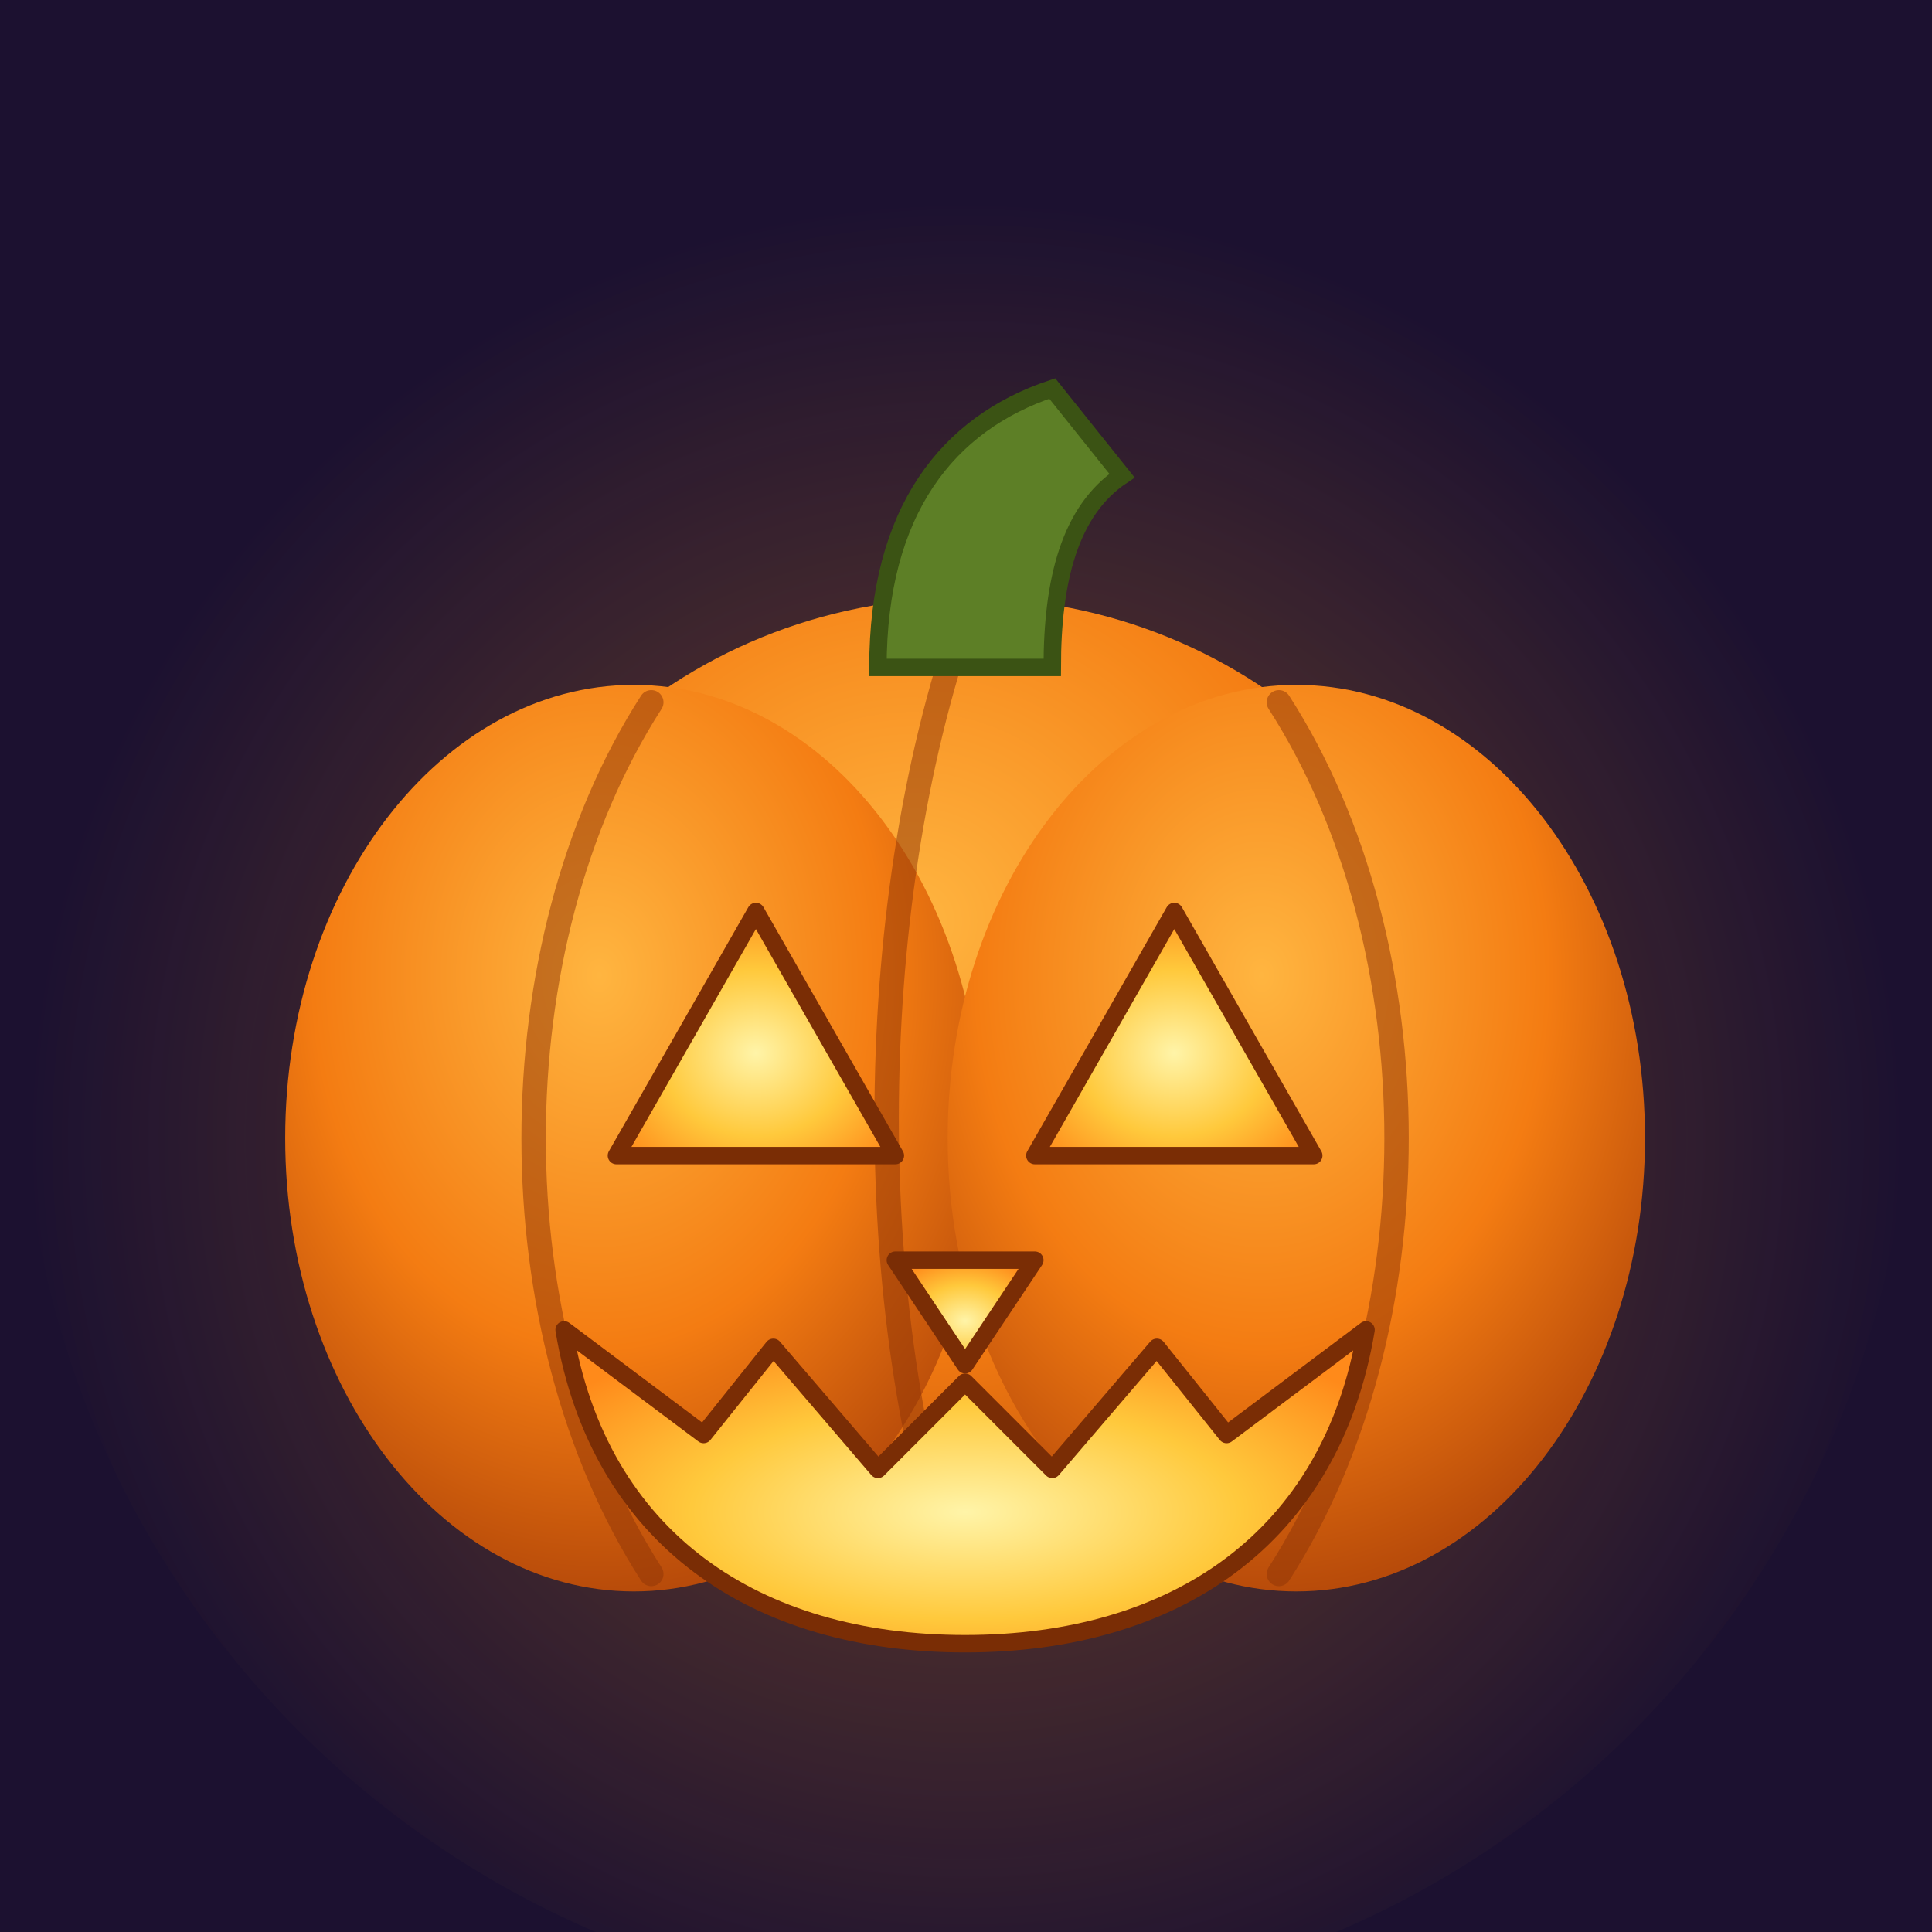
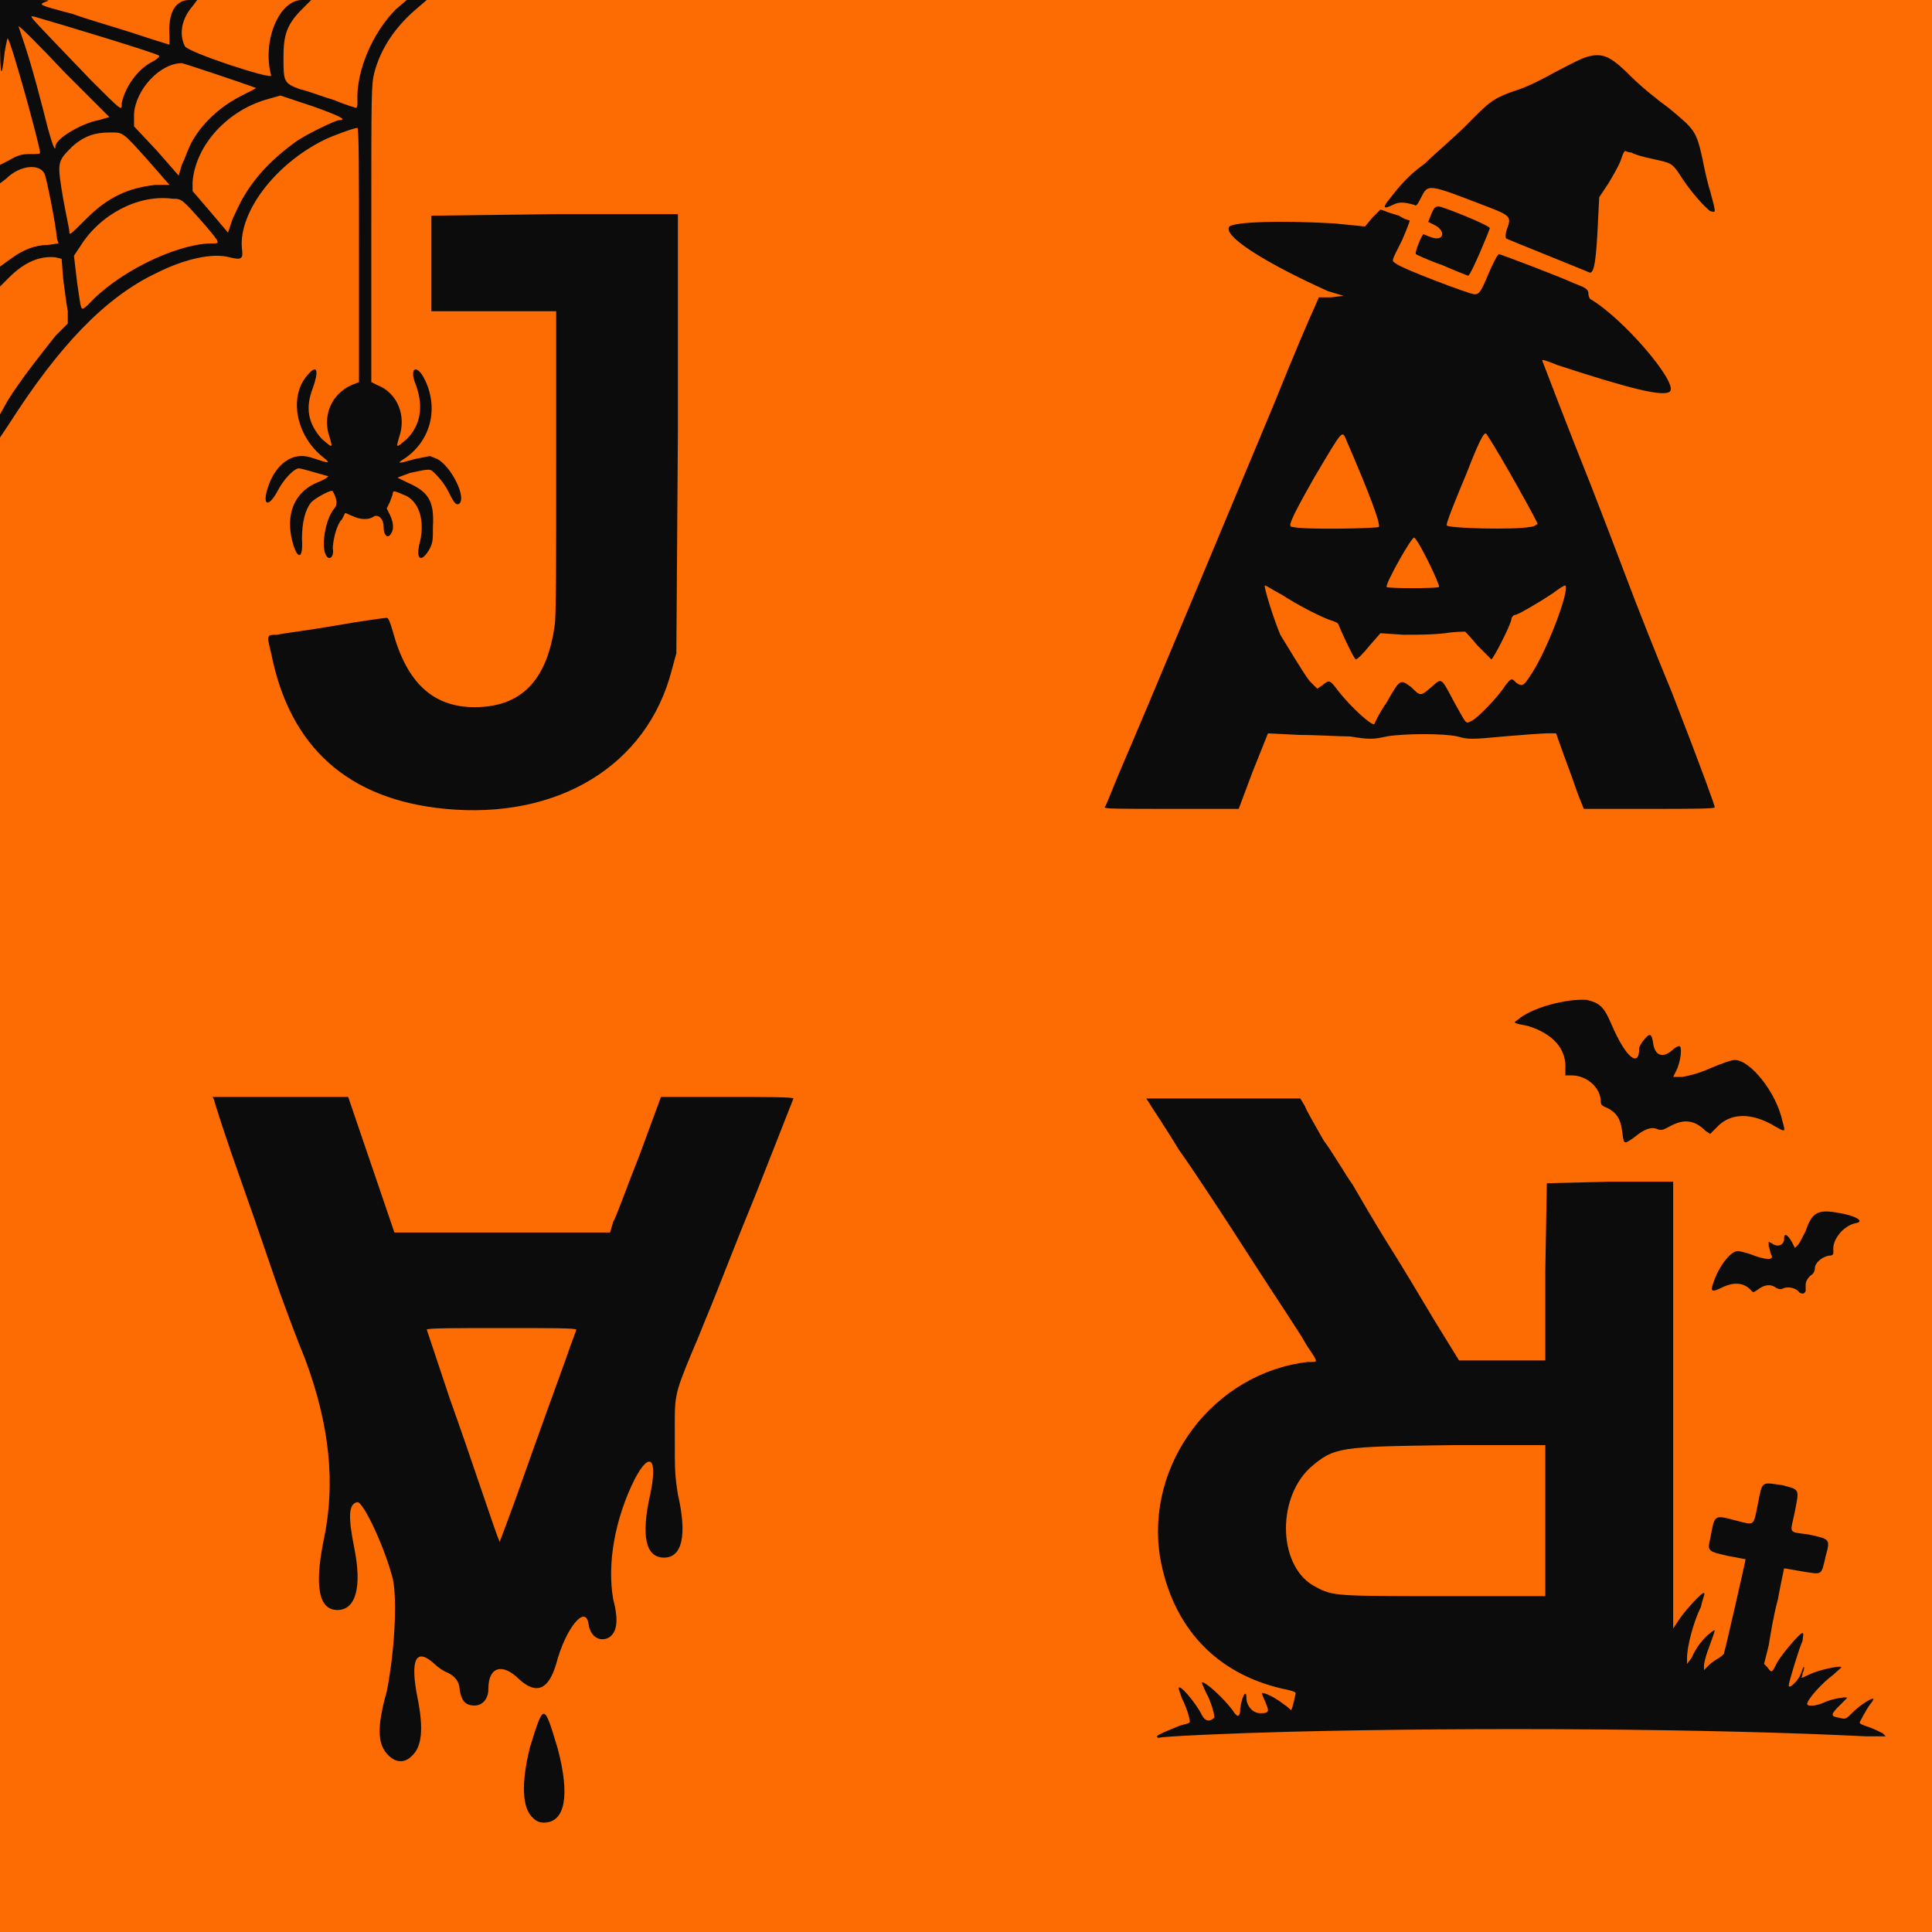
- <svg xmlns="http://www.w3.org/2000/svg" viewBox="0 0 512 512">
-   <defs>
-     <radialGradient id="glow" cx="50%" cy="54%" r="50%">
-       <stop offset="0" stop-color="#ff9a1f" stop-opacity=".38" />
-       <stop offset="1" stop-color="#ff9a1f" stop-opacity="0" />
-     </radialGradient>
-   </defs>
-   <rect width="512" height="512" fill="#1c1130" />
-   <circle cx="256" cy="282" r="250" fill="url(#glow)" />
-   <g transform="translate(34 66) scale(4.62)">
-     <defs>
-       <radialGradient id="pb" cx="45%" cy="32%" r="75%">
-         <stop offset="0" stop-color="#ffb540" />
-         <stop offset=".55" stop-color="#f47c12" />
-         <stop offset="1" stop-color="#a93f08" />
-       </radialGradient>
-       <radialGradient id="pf" cx="50%" cy="58%" r="62%">
-         <stop offset="0" stop-color="#fff4a8" />
-         <stop offset=".55" stop-color="#ffc93c" />
-         <stop offset="1" stop-color="#ff8a1a" />
-       </radialGradient>
-     </defs>
-     <g fill="url(#pb)">
-       <ellipse cx="48" cy="49" rx="30" ry="29" />
-       <ellipse cx="29" cy="51" rx="20" ry="26" />
-       <ellipse cx="67" cy="51" rx="20" ry="26" />
-     </g>
-     <g fill="none" stroke="#8f3406" stroke-opacity=".5" stroke-width="1.4" stroke-linecap="round">
-       <path d="M48 21C42 38 42 62 48 78" />
-       <path d="M30 26C21 40 21 62 30 76" />
-       <path d="M66 26C75 40 75 62 66 76" />
-     </g>
-     <path d="M43 24C43 15 47 10 53 8L57 13C54 15 53 19 53 24Z" fill="#5d7f26" stroke="#3b5314" stroke-width="1" />
-     <g fill="url(#pf)" stroke="#7a2d05" stroke-width="1" stroke-linejoin="round">
-       <path d="M28 52L36 38L44 52Z" />
-       <path d="M52 52L60 38L68 52Z" />
-       <path d="M44 58H52L48 64Z" />
-       <path d="M25 62L33 68L37 63L43 70L48 65L53 70L59 63L63 68L71 62C69 74 60 80 48 80C36 80 27 74 25 62Z" />
-     </g>
-   </g>
+ <svg xmlns="http://www.w3.org/2000/svg" viewBox="0 0 1254 1254">
+   <rect width="1254" height="1254" fill="#fc6c03" />
+   <path fill="#0c0c0c" fill-rule="evenodd" d="M346 1180C339 1174 338 1158 344 1134C353 1105 353 1105 362 1135C370 1165 367 1183 353 1183C350 1183 348 1182 346 1180ZM254 1141C245 1134 244 1123 251 1098C256 1073 258 1039 255 1025C250 1005 236 975 232 975C226 976 226 985 230 1005C235 1030 231 1045 219 1045C207 1045 204 1030 210 1000C218 963 214 925 198 882C193 870 186 851 182 840C178 829 167 796 157 768C147 740 139 715 139 714L138 712 L182 712L226 712 L241 756L256 800 L326 800L396 800 L398 793C400 790 407 770 415 750L429 712 L472 712C496 712 515 712 515 713C515 713 504 741 491 774C477 808 464 842 461 849C458 856 453 869 449 878C437 907 438 906 438 933C438 955 438 957 440 970C446 996 443 1011 431 1011C419 1011 416 997 422 970C427 947 422 941 412 960C399 986 394 1015 398 1038C402 1053 400 1060 395 1063C389 1066 383 1062 382 1054C380 1041 367 1057 361 1080C356 1097 348 1100 337 1090C326 1079 317 1082 317 1096C317 1103 313 1107 308 1107C302 1107 299 1104 298 1094C297 1090 294 1087 289 1085C287 1084 284 1082 282 1080C270 1069 266 1077 271 1102C275 1122 274 1134 267 1140C263 1144 258 1144 254 1141ZM751 1127C751 1126 761 1122 766 1120C769 1119 771 1119 772 1118C773 1118 771 1110 767 1102C766 1099 765 1096 765 1096C765 1092 776 1105 780 1113C782 1117 785 1118 788 1115C789 1115 786 1104 783 1099C781 1095 780 1092 780 1092C782 1091 794 1102 800 1110C803 1115 805 1115 805 1109C806 1101 809 1096 809 1102C809 1107 813 1112 818 1112C824 1112 824 1111 821 1104C820 1102 819 1099 819 1099C820 1098 828 1102 833 1106C836 1108 838 1110 838 1110C839 1109 841 1099 841 1099C841 1098 837 1097 832 1096C789 1086 761 1056 753 1011C743 950 788 891 849 884C856 884 856 885 848 873C845 867 828 842 812 817C796 792 775 760 765 746C756 731 747 718 746 716L744 713 L794 713L844 713 L847 718C848 721 854 731 859 740C865 748 873 762 878 769C882 776 892 793 900 806C909 820 922 842 931 857L947 883 L975 883L1003 883 L1003 825L1004 768 L1045 767L1086 767 L1086 912L1086 1057 L1090 1051C1094 1045 1105 1033 1106 1034C1107 1034 1105 1038 1104 1043C1099 1053 1095 1069 1095 1076L1095 1080 L1098 1076C1101 1069 1106 1063 1110 1060C1114 1057 1114 1056 1109 1070C1107 1075 1106 1080 1106 1081L1106 1084 L1109 1081C1111 1079 1114 1077 1116 1076C1117 1075 1119 1074 1119 1073C1120 1070 1133 1013 1133 1012C1132 1012 1128 1011 1122 1010C1109 1007 1108 1007 1110 999C1113 983 1112 983 1127 987C1139 990 1138 991 1141 976C1144 961 1143 962 1157 964C1168 967 1168 966 1165 981C1162 996 1160 994 1174 996C1188 999 1188 999 1185 1010C1182 1023 1183 1022 1170 1020C1164 1019 1159 1018 1158 1018C1158 1018 1156 1027 1154 1038C1151 1049 1149 1062 1148 1068L1145 1080 L1147 1082C1150 1086 1150 1086 1153 1080C1156 1074 1169 1059 1170 1060C1171 1060 1170 1063 1170 1065C1168 1069 1161 1092 1161 1094C1161 1097 1168 1090 1169 1086C1170 1084 1170 1082 1171 1082C1171 1083 1171 1084 1170 1086C1170 1088 1169 1089 1169 1089C1170 1089 1172 1088 1174 1087C1180 1084 1194 1081 1195 1082C1196 1082 1193 1084 1190 1087C1183 1092 1173 1103 1173 1106C1173 1108 1180 1107 1184 1105C1188 1103 1198 1101 1199 1102C1199 1102 1197 1104 1194 1107C1188 1113 1188 1114 1194 1115C1198 1116 1198 1116 1203 1111C1207 1107 1216 1101 1216 1103C1216 1103 1215 1105 1214 1106C1211 1110 1207 1118 1207 1118C1207 1119 1210 1120 1213 1121C1216 1122 1220 1124 1222 1125L1224 1127 L1211 1127C1111 1122 959 1121 838 1124C799 1125 754 1127 752 1128C752 1128 751 1128 751 1127ZM1003 987L1003 938 L942 938C869 939 866 939 850 953C828 974 830 1018 854 1030C865 1036 867 1036 938 1036L1003 1036 L1003 987ZM335 972C347 938 360 902 368 880C371 871 374 864 374 863C374 862 357 862 326 862C297 862 277 862 277 863C277 863 284 884 292 908C306 947 322 996 324 1000C324 1002 324 1002 335 972ZM1168 839C1166 836 1161 835 1158 836C1156 837 1155 837 1153 836C1149 833 1145 834 1141 837C1138 839 1138 839 1137 838C1132 832 1125 832 1117 836C1111 839 1110 838 1112 833C1115 823 1123 812 1128 812C1129 812 1133 813 1136 814C1146 818 1151 818 1150 815C1149 814 1149 811 1148 809L1148 806 L1150 807C1154 810 1158 808 1158 804C1158 800 1160 801 1163 806L1165 810 L1167 808C1168 807 1170 803 1172 799C1176 787 1180 785 1192 787C1205 789 1211 793 1204 794C1196 796 1189 805 1190 812C1190 814 1190 815 1187 815C1182 816 1178 820 1178 823C1178 825 1177 827 1175 828C1173 830 1172 832 1172 834C1172 835 1172 837 1172 838C1171 840 1170 840 1168 839ZM1053 735C1052 726 1049 722 1043 719C1040 718 1039 717 1039 715C1039 706 1030 698 1020 698L1016 698 L1016 694C1017 681 1008 671 992 666C982 664 982 664 985 662C994 654 1017 648 1030 649C1038 651 1041 653 1046 665C1055 686 1064 694 1064 680C1064 680 1065 677 1067 675C1071 670 1072 671 1073 677C1074 685 1079 687 1085 682C1087 680 1089 679 1090 679C1092 679 1091 689 1088 695L1086 699 L1092 699C1097 698 1102 697 1111 693C1118 690 1124 688 1126 688C1136 688 1153 709 1157 728C1159 735 1159 735 1152 731C1137 722 1123 722 1114 732L1110 736 L1107 734C1100 727 1093 726 1084 731C1080 733 1079 734 1076 733C1072 731 1067 733 1061 738C1054 743 1054 743 1053 735ZM289 525C226 519 188 485 176 424C173 412 173 412 180 412C184 411 201 409 218 406C235 403 250 401 251 401C252 401 253 403 255 410C264 443 281 459 308 459C338 459 355 442 360 406C361 402 361 361 361 301L361 202 L321 202L280 202 L280 171L280 140 L360 139L440 139 L440 281L439 424 L436 435C420 497 362 532 289 525ZM717 524C718 523 722 512 728 498C744 461 802 322 827 262C839 232 851 204 853 200L856 193 L864 193L872 192 L862 189C822 171 793 153 798 147C802 144 830 143 866 145L886 147 L891 141L896 136 L899 137C901 138 905 139 908 140C911 142 914 143 915 143C915 144 913 149 910 156C903 170 903 169 906 171C909 174 954 191 957 191C960 191 961 190 966 178C969 171 972 165 973 165C974 165 1011 179 1022 184C1030 187 1031 188 1031 191C1031 192 1032 194 1032 194C1053 206 1089 248 1084 254C1080 258 1057 252 1011 237C1006 235 1001 233 1001 234C1001 234 1017 276 1033 316C1040 334 1050 360 1056 376C1062 392 1075 425 1085 449C1106 503 1113 523 1113 524C1113 525 1097 525 1071 525L1028 525 L1024 515C1022 509 1018 498 1015 490L1010 476 L1004 476C1001 476 988 477 976 478C955 480 953 480 946 478C937 476 912 476 900 478C891 480 889 480 876 478C869 478 854 477 843 477L823 476 L813 501L804 525 L760 525C726 525 717 525 717 524ZM900 456C909 440 909 441 916 446C922 452 922 452 929 446C936 440 935 439 944 456C952 470 951 470 955 468C958 467 972 453 977 445C981 440 981 440 984 443C988 446 989 445 993 439C1004 423 1019 383 1016 380C1015 380 1012 382 1008 385C999 391 987 398 984 399C982 399 981 401 981 402C980 407 969 428 968 428C968 428 964 424 959 419C955 414 951 410 951 410C950 410 944 410 938 411C929 412 921 412 911 412L896 411 L889 419C885 424 881 428 880 428C879 428 871 411 869 406C869 405 868 404 865 403C858 401 841 392 832 386C826 383 822 380 821 380C820 380 826 400 831 412C836 420 846 437 850 442L855 447 L858 445C863 441 863 441 869 449C877 459 890 471 892 470C892 470 895 463 900 456ZM934 381C935 380 921 351 918 349C917 347 899 379 900 381C901 382 932 382 934 381ZM212 361C208 356 211 337 217 330C219 328 219 324 216 319C216 317 205 323 202 326C198 331 196 339 196 350C197 365 192 363 189 348C186 332 192 320 204 314C209 312 213 310 213 309C212 309 196 304 194 304C191 304 184 311 180 319C174 330 170 328 174 316C179 301 190 293 202 297C214 301 215 301 210 297C192 283 187 257 200 243C206 236 207 241 203 252C198 265 200 275 209 285C216 291 216 291 214 284C209 270 215 256 228 250L233 248 L233 165C233 115 233 83 232 83C230 83 216 88 210 91C178 107 155 138 157 161C158 168 157 169 149 167C138 164 120 168 102 177C68 193 38 225 6 275L0 284 L0 277L0 269 L5 260C13 247 28 228 36 218L44 210 L44 202C43 197 42 188 41 181L40 168 L36 167C26 166 16 170 6 180L0 186 L0 179L0 173 L7 168C15 162 23 159 31 159L38 158 L37 155C36 144 30 115 29 113C26 106 13 107 4 116L0 119 L0 113L0 107 L6 104C11 101 14 100 19 100C25 100 26 100 26 99C26 95 7 26 5 25C5 24 4 28 3 34C1 53 0 50 0 24L0 0 L17 0C32 0 33 0 30 1C25 3 24 3 47 9C58 13 76 18 88 22C100 26 110 29 110 29C110 29 110 26 110 23C109 8 114 0 123 0L128 0 L125 4C118 12 116 22 120 30C122 34 177 52 176 49C170 27 181 0 196 0L202 0 L196 6C186 16 184 23 184 37C184 53 184 54 195 58C200 59 210 63 217 65C224 68 231 70 231 70C232 70 232 68 232 66C231 46 242 21 257 6L264 0 L270 0L277 0 L270 6C256 18 247 32 243 47C241 55 241 59 241 151L241 248 L245 250C258 255 264 270 259 284C257 291 257 291 264 285C273 276 275 264 270 250C265 238 271 236 276 247C285 266 279 287 262 298C257 301 259 301 269 298L279 296 L284 298C293 303 303 323 298 327C296 328 295 327 291 319C289 315 286 311 283 308C279 304 280 304 266 307L258 310 L264 313C278 319 282 325 281 342C281 350 281 352 279 356C274 365 270 364 272 354C276 340 273 327 264 322C257 319 255 318 255 320C255 321 254 323 253 326L251 330 L253 334C255 338 256 343 254 346C252 350 249 348 249 342C249 337 246 334 243 335C239 338 233 337 229 335C226 334 225 333 224 333C224 333 223 335 222 337C218 341 216 352 216 356C217 361 214 364 212 361ZM895 342C896 340 890 323 874 286C871 279 872 278 853 310C836 340 836 342 839 342C846 344 894 343 895 342ZM993 342C995 342 997 341 998 340C998 339 975 297 965 282C964 280 962 281 952 307C939 338 939 340 939 341C940 343 984 344 993 342ZM57 198C76 177 113 159 136 158C143 158 144 159 133 146C118 129 118 129 112 129C90 126 65 139 52 160L48 166 L50 183C53 203 52 202 57 198ZM936 172C927 169 919 165 919 165C918 164 923 152 924 152C924 152 926 153 929 154C937 157 939 150 931 146L927 144 L929 139C931 134 932 134 934 134C939 135 966 146 967 148C967 149 955 178 953 179C953 179 945 176 936 172ZM1005 166C990 160 978 155 978 155C977 155 977 152 978 149C981 141 981 140 965 134C926 119 927 119 922 129C920 133 919 134 918 133C911 131 908 131 904 133C898 136 897 135 902 129C909 120 914 114 925 106C931 100 943 90 951 82C967 66 968 64 986 58C992 56 1002 51 1009 47C1028 37 1029 37 1034 36C1042 35 1047 38 1059 50C1065 56 1076 65 1083 70C1100 84 1101 85 1105 103C1106 108 1108 118 1110 124C1114 139 1114 138 1110 137C1106 134 1098 125 1092 116C1085 105 1085 106 1072 103C1067 102 1060 100 1059 99C1057 99 1055 98 1055 98C1054 98 1053 101 1052 104C1051 107 1047 114 1044 119L1038 128 L1037 148C1036 167 1035 177 1032 177C1032 177 1020 172 1005 166ZM56 142C70 128 83 122 101 120L110 120 L96 104C79 85 80 86 71 86C62 86 55 88 47 95C37 105 37 105 41 129C43 140 45 149 45 150C45 153 45 153 56 142ZM158 128C166 114 178 102 192 92C199 87 218 78 220 78C226 78 220 75 203 69L182 62 L175 64C148 71 127 94 125 118L125 124 L137 138L148 151 L151 142C153 138 156 131 158 128ZM124 93C131 80 143 69 157 62C163 59 167 57 166 57C155 53 119 41 118 41C104 41 88 58 87 74L87 82 L102 98L116 114 L118 107C120 103 122 97 124 93ZM36 95C36 90 53 80 64 78L71 76 L42 47C26 30 13 17 12 17C12 17 14 23 16 29C21 44 27 67 31 83C34 94 36 99 36 95ZM79 67C81 57 89 45 99 40C103 38 104 36 103 36C100 34 37 15 23 11C18 10 16 7 59 52C80 73 79 72 79 67Z" />
</svg>
